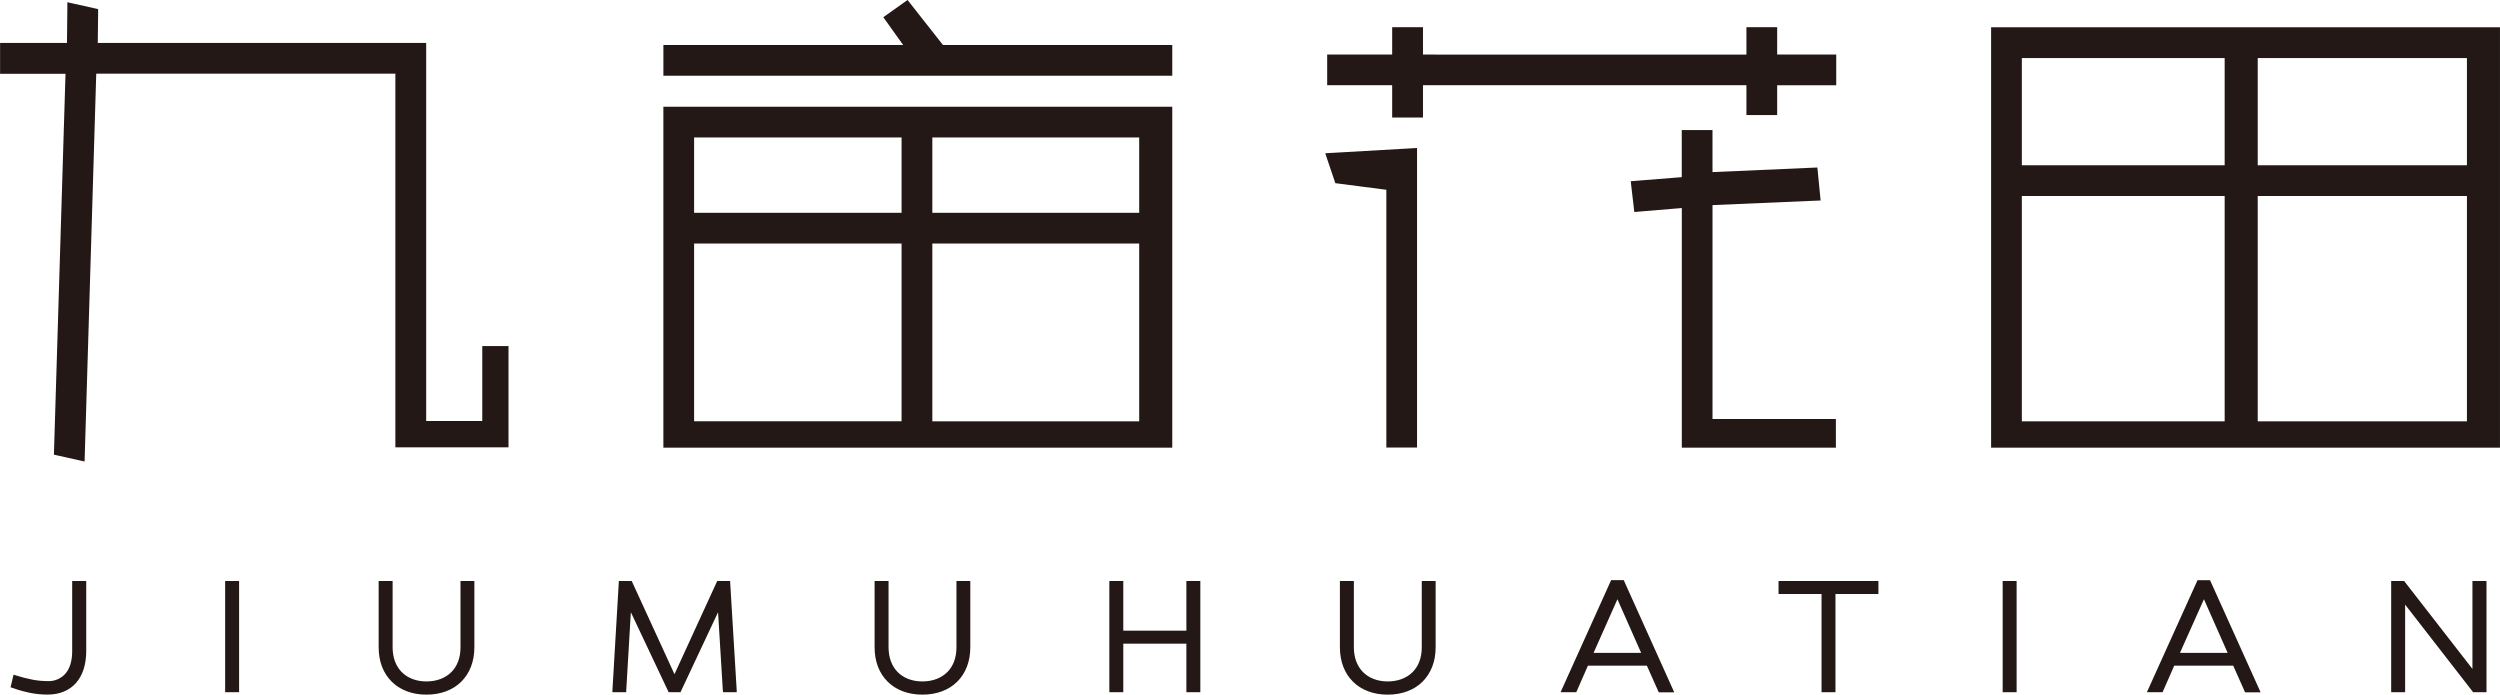
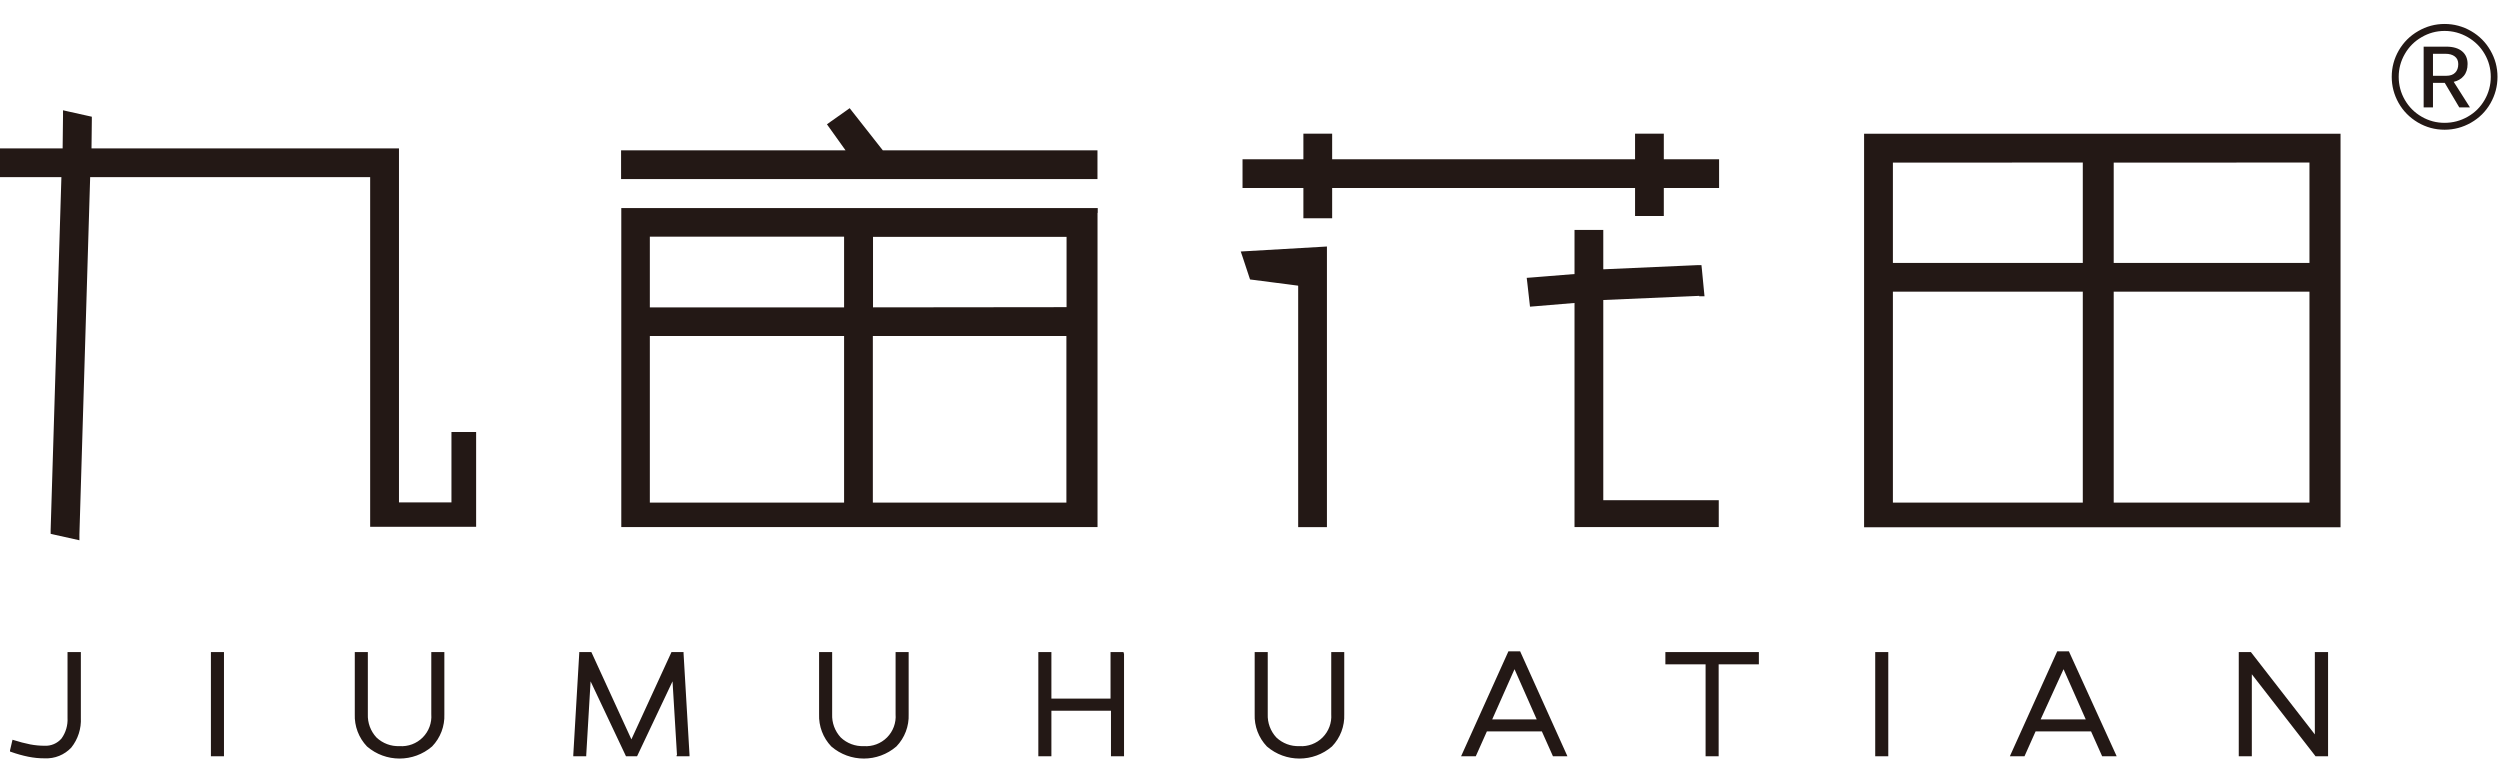
- <svg xmlns="http://www.w3.org/2000/svg" id="图层_1" data-name="图层 1" viewBox="0 0 1307.83 363.37">
+ <svg xmlns="http://www.w3.org/2000/svg" id="图层_1" data-name="图层 1" viewBox="0 0 465 141.08">
  <defs>
-     <style>.cls-1{fill:#231815;fill-rule:evenodd;}</style>
+     <style>.cls-1,.cls-2{fill:#231815;}.cls-1{fill-rule:evenodd;}.cls-2{font-size:27.86px;font-family:ArialMT, Arial;}</style>
  </defs>
-   <path class="cls-1" d="M-306.06,278.37l-6,199.58-.1,3.3-3.21-.72L-326,478.16l-2.21-.49.07-2.25,6-197h-34.23V262.29h35l.19-17.93,0-3.37,3.27.73,10.67,2.38,2.16.48,0,2.21-.18,15.5h171.8V460.07h29.34V420.85H-90.4v53h-59.18V278.37Zm700.51-10H557.2V254.05h16.08v14.31h30.9v16.08h-30.9V300H557.2v-15.6H388v16.9H371.88v-16.9h-34V268.36h34V254.05H388v14.31h6.49ZM131.32,460.22H239.54v-93H131.32v93ZM6.7,367.21v93H115.23v-93Zm108.53-55.49H6.7v39.41H115.23V311.72Zm124.31,39.41V311.72H131.32v39.41Zm17.3-52.75V474H-9.38V295.64H256.84v2.74Zm112,40.72-25-3.24-1.7-.22-.54-1.63L338,323.4,336.89,320l3.56-.21L382,317.41l2.89-.17V473.93H368.83V339.1Zm224.29,5.72-53.67,2.3V459H604v15h-80.6V348.65l-22.22,1.86-2.63.22-.3-2.64L497,337.42l-.31-2.79,2.81-.23,23.87-1.91V307.85h16.08v22l52.29-2.29,2.57-.12.26,2.57,1.16,11.83.28,2.87-2.89.12ZM685.2,471.25V254.1H951.41V474H685.2v-2.73ZM824.68,342.34V460.22H934.12V342.34Zm-123.4,0V460.22h106.1V342.34Zm123.4-72.16v56.08H934.12V270.18Zm-123.4,0v56.08h106.1V270.18Z" transform="translate(356.41 -239.82)" />
-   <path class="cls-1" d="M-318,543.75h6.7v36.69c0,7.11-1.9,12.75-5.34,16.65s-8.56,6.09-14.81,6.09a46.42,46.42,0,0,1-9.22-.9,69,69,0,0,1-9.64-2.73l-.58-.21.15-.59,1.25-5.26.17-.72.7.22a75.72,75.72,0,0,0,9.2,2.38,42.84,42.84,0,0,0,8,.76,11.61,11.61,0,0,0,9.37-4.06c2.19-2.64,3.4-6.54,3.4-11.54V543.75Zm80.06,0h6.61v58.18h-7.3V543.75Zm123.08,0h6.61v34.69c0,7.5-2.49,13.66-6.86,18s-10.69,6.77-18.22,6.77-13.76-2.43-18.15-6.78-6.84-10.46-6.84-18V543.75h7.3v34.69c0,5.46,1.74,9.92,4.8,13s7.54,4.86,12.89,4.86,9.86-1.74,13-4.85,4.82-7.54,4.82-13V543.75Zm136.6,57.54-2.51-41.2L-.23,601.53l-.19.4H-6.63l-.18-.39-19.58-41.45-2.43,41.2,0,.64h-7.22l0-.72,3.34-56.81,0-.65h6.76l.18.4,22.19,48.36,22.18-48.36.19-.4h6.76l0,.65L29,601.21l0,.72H21.82l0-.64Zm122.84-57.54h6.61v34.69c0,7.5-2.49,13.66-6.85,18s-10.69,6.77-18.22,6.77-13.77-2.43-18.16-6.78-6.84-10.46-6.84-18V543.75h7.3v34.69c0,5.46,1.75,9.92,4.8,13s7.54,4.86,12.9,4.86,9.85-1.74,13-4.85,4.82-7.54,4.82-13V543.75Zm126.94.69v57.49h-7.3v-25.4h-33v25.4h-7.3V543.75h7.3v26h33v-26h7.3v.69ZM388,543.75h6.62v34.69c0,7.5-2.5,13.66-6.86,18s-10.69,6.77-18.22,6.77-13.77-2.43-18.16-6.78-6.84-10.46-6.84-18V543.75h7.3v34.69c0,5.46,1.75,9.92,4.81,13s7.53,4.86,12.89,4.86,9.86-1.74,13-4.85,4.82-7.54,4.82-13V543.75Zm117.12,44.31H474.28l-5.91,13.46-.18.41H460l.43-1,25.82-57.23.18-.4H493l.19.4L519,601l.44,1h-8.1l-.18-.41-6-13.46Zm-3-6.71-12.4-28.05-12.48,28.05Zm123.46-30.8H603.78v51.38h-7.29V550.55H574v-6.8h52.25v6.8Zm66.36-6.8h6.61v58.18h-7.3V543.75Zm120,44.31H781l-5.92,13.46-.18.41h-8.18l.43-1L793,543.74l.18-.4h6.56l.18.4L825.74,601l.43,1h-8.1l-.18-.41-6-13.46Zm-3-6.71-12.4-28.05L784,581.35Zm128.81-37.6h6.61v58.18h-7l-.2-.26-35.37-45.55v45.81h-7.3V543.75h6.78l.2.27L937,589.74v-46Z" transform="translate(356.41 -239.82)" />
-   <polygon class="cls-1" points="347.04 36.88 347.04 26.27 347.04 23.53 349.77 23.53 472.46 23.53 463.67 11.22 462.08 9 464.31 7.42 472.65 1.5 474.77 0 476.38 2.04 493.29 23.53 610.52 23.53 613.25 23.53 613.25 26.27 613.25 36.88 613.25 39.61 610.52 39.61 349.77 39.61 347.04 39.61 347.04 36.88" />
+   <path class="cls-1" d="M25.21,45.6l-2,66.44,0,1.1-1.07-.24-3.55-.79-.73-.17,0-.74,2-65.6H8.44V40.25H20.09l.07-6V33.16l1.09.25,3.55.79.72.16v.73l-.06,5.16H82.65v65.84h9.76V93H97v17.64H77.29V45.6Zm233.17-3.33h54.18V37.51h5.35v4.76h10.28v5.35H317.91v5.2h-5.35v-5.2H256.22v5.63h-5.35V47.62H239.55V42.27h11.32V37.51h5.35v4.76h2.16Zm-87.59,63.87h36v-31h-36v31Zm-41.48-31v31h36.13v-31Zm36.13-18.47H129.31V69.82h36.13V56.71Zm41.38,13.11V56.71h-36V69.82Zm5.76-17.56v58.46H124V51.35h88.62v.91Zm37.28,13.56-8.34-1.08-.57-.07-.18-.54-1.17-3.54-.38-1.12,1.19-.07,13.84-.8,1-.06V110.7h-5.35V65.82Zm74.65,1.9-17.86.77v37.24h21.48v5H301.3V69l-7.4.62-.88.07-.1-.88-.4-3.55-.11-.93.94-.07,7.95-.64v-8.2h5.35v7.32l17.4-.77.86,0,.09.85.38,3.94.1,1-1,0Zm30.65,42.09V37.53h88.62v73.19H355.16v-.91ZM401.59,66.9v39.24H438V66.9Zm-41.07,0v39.24h35.32V66.9Zm41.07-24V61.55H438V42.88Zm-41.07,0V61.55h35.32V42.88Z" transform="translate(-8.44 -12.65)" />
+   <path class="cls-1" d="M21.25,133.94h2.23v12.22a8.22,8.22,0,0,1-1.78,5.54,6.36,6.36,0,0,1-4.93,2,14.94,14.94,0,0,1-3.07-.3,23.52,23.52,0,0,1-3.21-.9l-.19-.07,0-.2.41-1.75.06-.24.23.07a27.6,27.6,0,0,0,3.07.8,14.38,14.38,0,0,0,2.65.25A3.89,3.89,0,0,0,19.89,150,6,6,0,0,0,21,146.18V133.94Zm26.64,0H50.1v19.37H47.67V133.94Zm41,0h2.2v11.55a8.17,8.17,0,0,1-2.28,6,9.27,9.27,0,0,1-12.11,0,8.23,8.23,0,0,1-2.27-6V133.94h2.43v11.55a6,6,0,0,0,1.6,4.33,5.88,5.88,0,0,0,4.29,1.61,5.53,5.53,0,0,0,5.91-5.94V133.94Zm45.47,19.15-.83-13.71L127,153.18l-.07.13h-2.06l-.06-.13-6.52-13.8-.81,13.71v.22h-2.41l0-.24,1.11-18.91v-.22h2.25l.07.14,7.38,16.09,7.39-16.09.06-.14h2.25v.22l1.11,18.91,0,.24h-2.4l0-.22Zm40.89-19.15h2.2v11.55a8.17,8.17,0,0,1-2.28,6,9.27,9.27,0,0,1-12.11,0,8.23,8.23,0,0,1-2.27-6V133.94h2.43v11.55a6,6,0,0,0,1.6,4.33,5.88,5.88,0,0,0,4.29,1.61,5.53,5.53,0,0,0,5.91-5.94V133.94Zm42.26.23v19.14h-2.43v-8.46H204v8.46h-2.43V133.94H204v8.65h11v-8.65h2.43v.23Zm38.76-.23h2.2v11.55a8.17,8.17,0,0,1-2.28,6,9.27,9.27,0,0,1-12.11,0,8.23,8.23,0,0,1-2.27-6V133.94h2.43v11.55a6,6,0,0,0,1.6,4.33,5.88,5.88,0,0,0,4.29,1.61,5.55,5.55,0,0,0,5.92-5.94V133.94Zm39,14.75H285l-2,4.48-.06.14H280.2l.15-.32,8.59-19.05.06-.14h2.19l.06.14L299.84,153l.14.32h-2.69l-.06-.14-2-4.48Zm-1-2.23-4.13-9.34-4.15,9.34Zm41.1-10.25h-7.26v17.1h-2.43v-17.1h-7.48v-2.27h17.39v2.27Zm22.08-2.27h2.21v19.37h-2.43V133.94Zm39.94,14.75H387.06l-2,4.48-.06.14h-2.72l.14-.32,8.6-19.05.06-.14h2.18l.06.14L402,153l.14.32h-2.7l-.06-.14-2-4.48Zm-1-2.23-4.13-9.34L388,146.46Zm42.87-12.52h2.2v19.37h-2.34l-.06-.09-11.78-15.16v15.25h-2.43V133.94h2.26l.07.09L439,149.25V133.94Z" transform="translate(-8.44 -12.65)" />
+   <polygon class="cls-1" points="115.52 32.4 115.52 28.87 115.52 27.96 116.43 27.96 157.27 27.96 154.34 23.86 153.81 23.12 154.55 22.59 157.33 20.63 158.04 20.12 158.57 20.8 164.2 27.96 203.22 27.96 204.13 27.96 204.13 28.87 204.13 32.4 204.13 33.31 203.22 33.31 116.43 33.31 115.52 33.31 115.52 32.4" />
+   <text class="cls-2" transform="translate(444.44 23.91)">®</text>
</svg>
